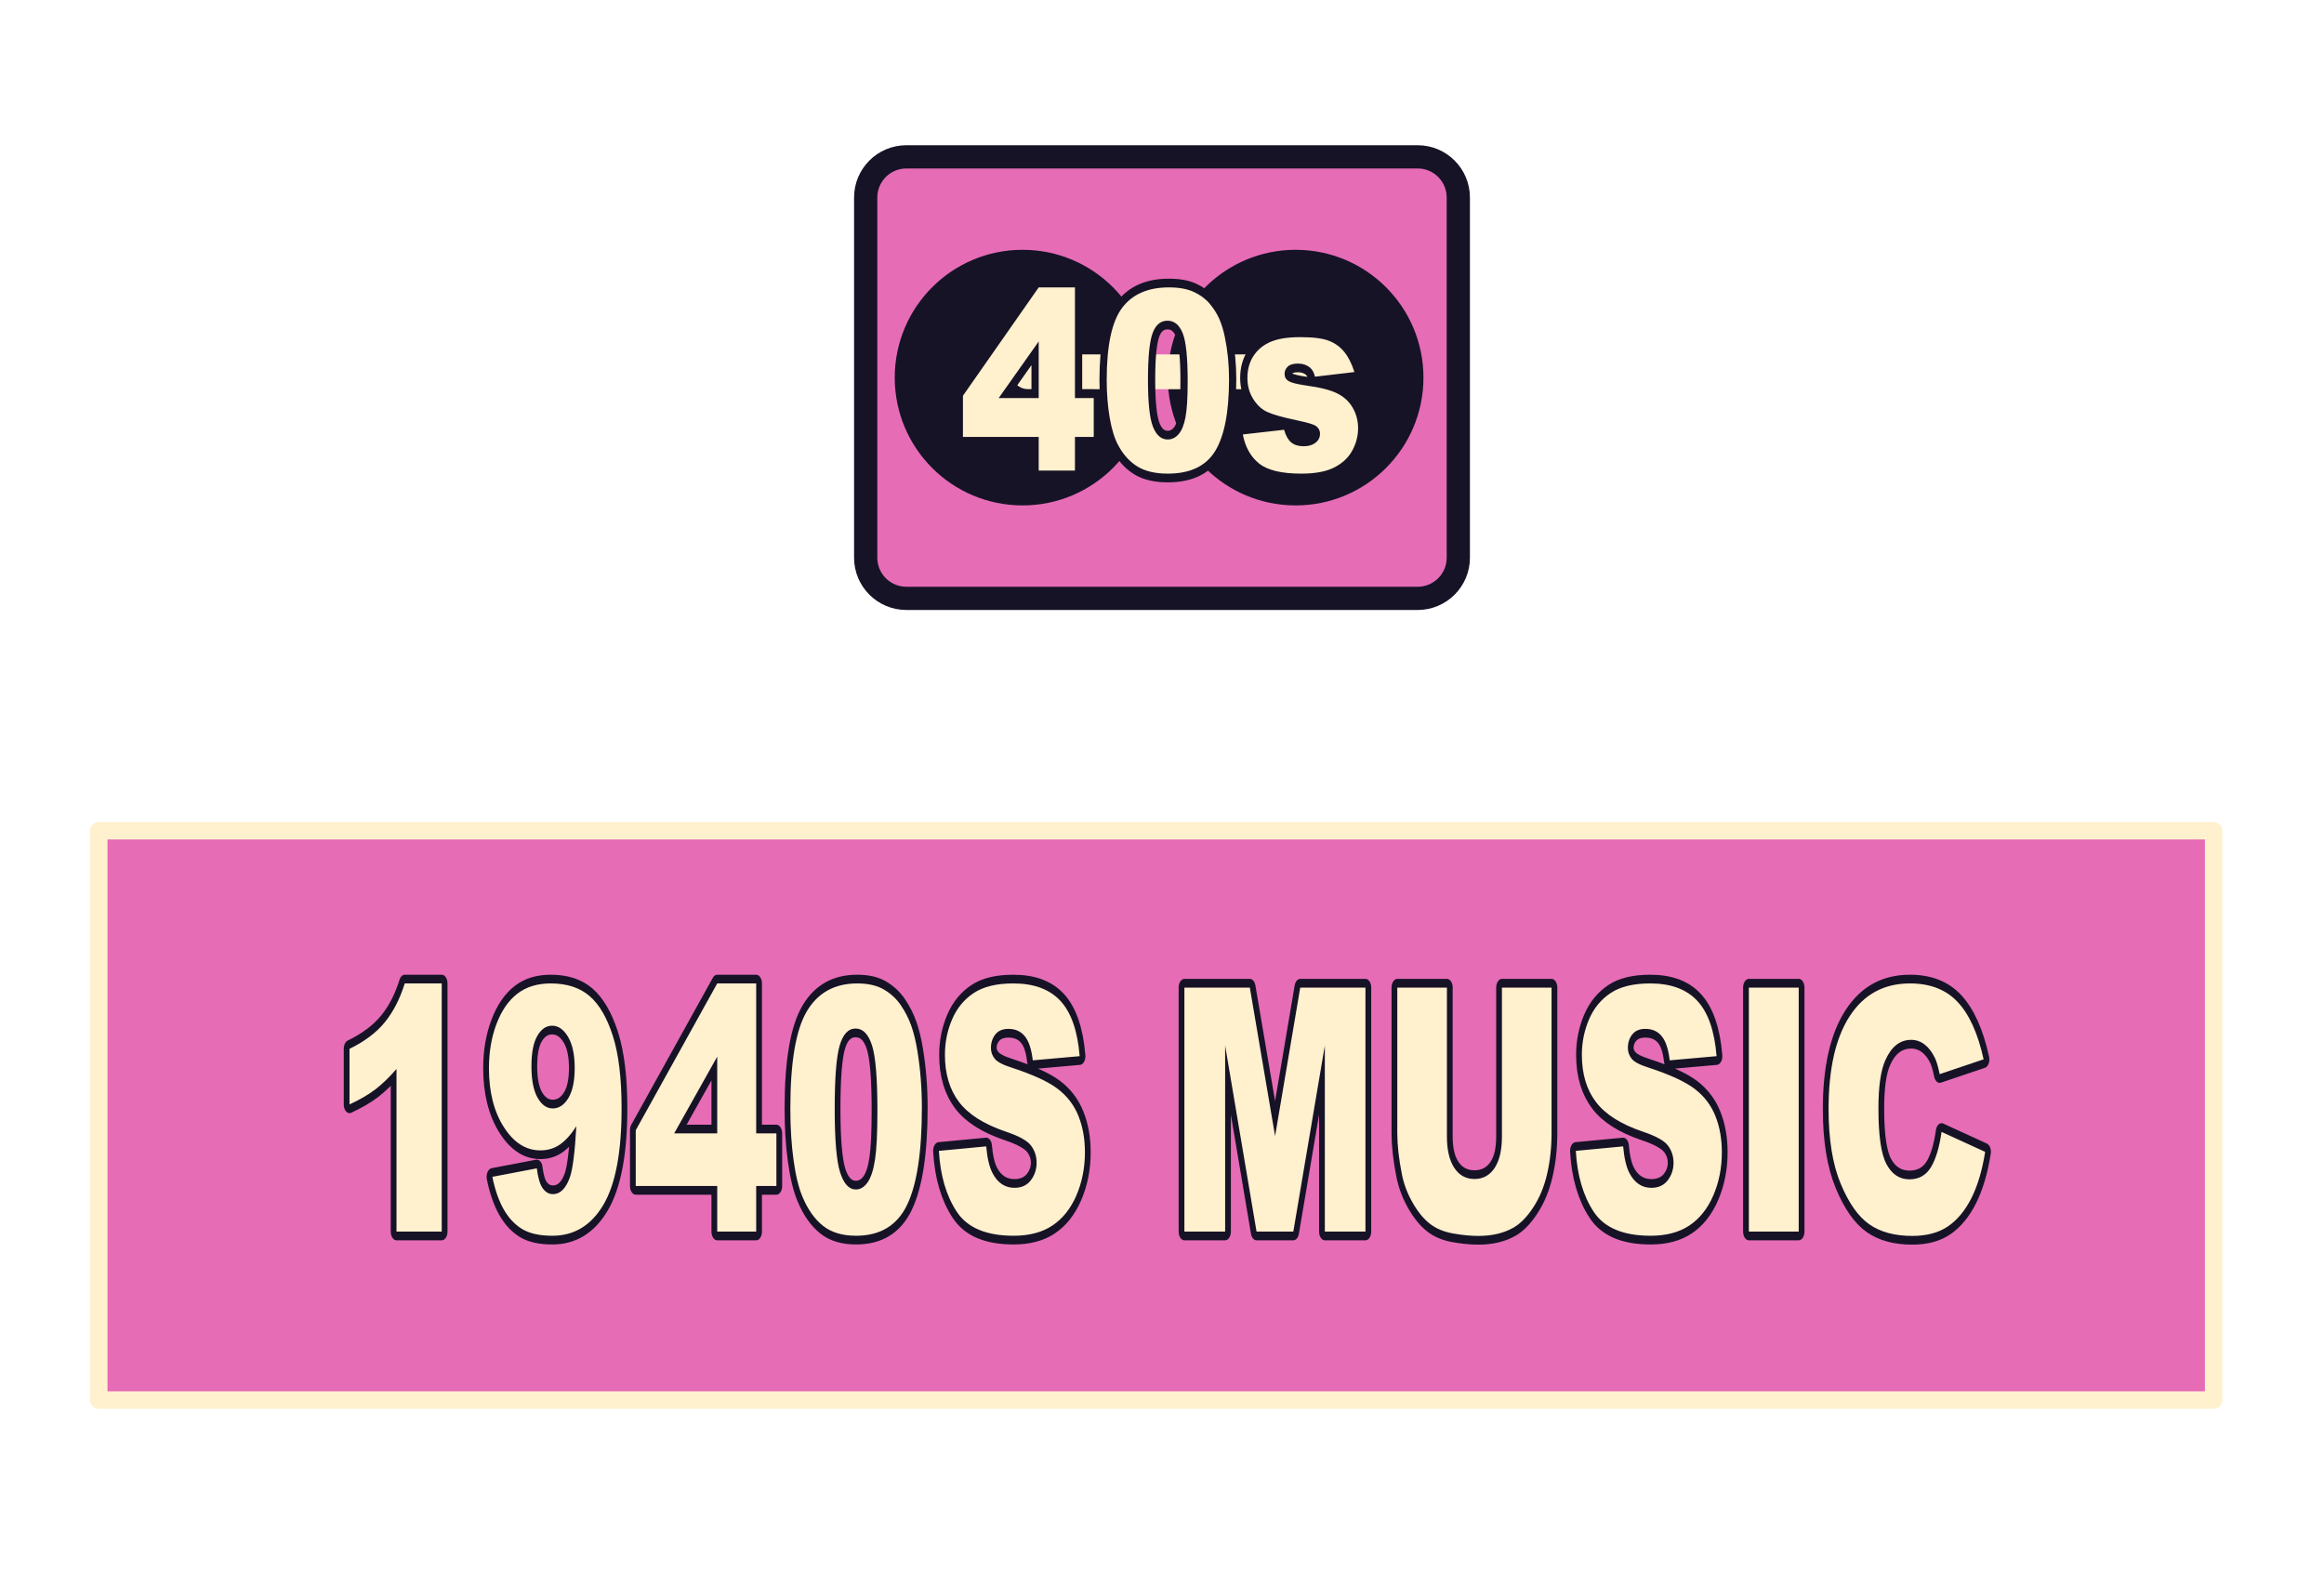
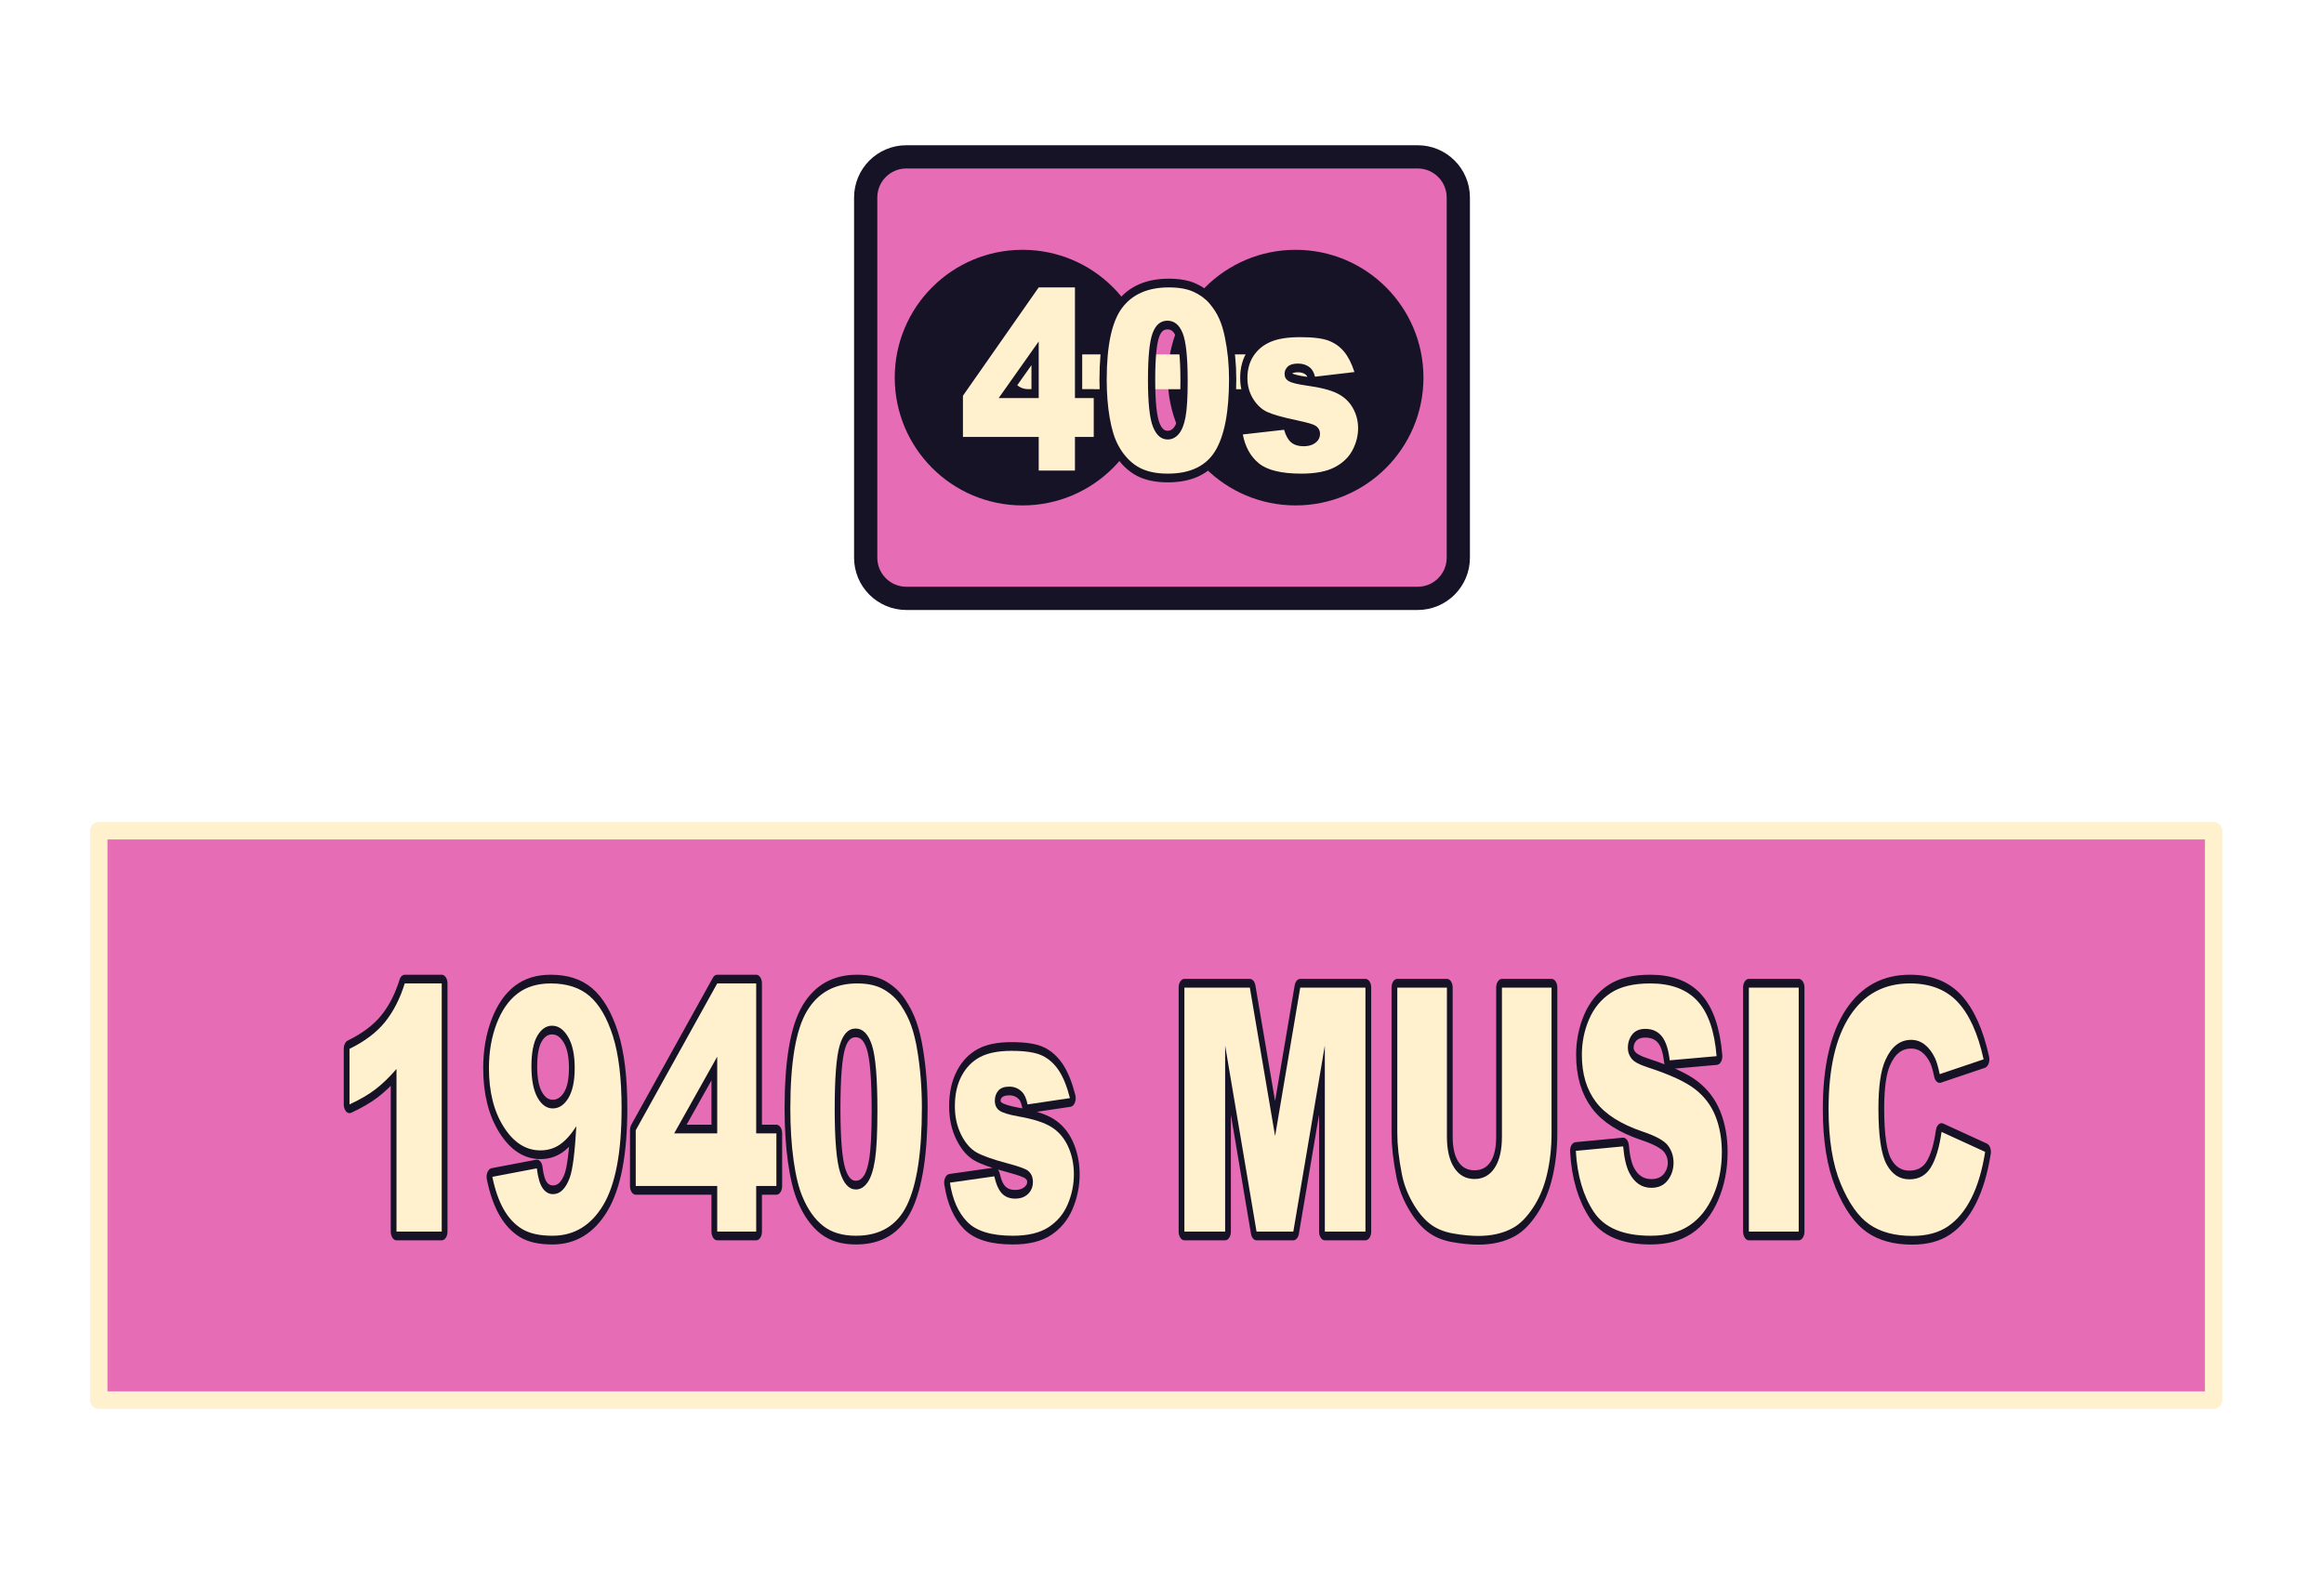
<svg xmlns="http://www.w3.org/2000/svg" viewBox="0 0 400 270" width="400" height="270">
  <g transform="translate(136 2)">
    <rect x="13" y="25" width="102" height="76" rx="7" fill="#E66CB6" stroke="#161327" stroke-width="4" />
    <circle cx="40" cy="63" r="20" fill="#161327" stroke="#161327" stroke-width="4" />
    <circle cx="87" cy="63" r="20" fill="#161327" stroke="#161327" stroke-width="4" />
    <path d="M41 62h46" fill="none" stroke="#FFF0CE" stroke-width="6" stroke-linejoin="round" stroke-linecap="round" />
    <g transform="translate(29.0 79) scale(0.01757469 -0.02114598)">
      <path d="M784 274H42V609L784 1491H1139V590H1323V274H1139V0H784ZM784 590V1051L392 590ZM1450 739Q1450 1157 1600.5 1324.0Q1751 1491 2059 1491Q2207 1491 2302.0 1454.5Q2397 1418 2457.0 1359.5Q2517 1301 2551.5 1236.5Q2586 1172 2607 1086Q2648 922 2648 744Q2648 345 2513.0 160.0Q2378 -25 2048 -25Q1863 -25 1749.0 34.0Q1635 93 1562 207Q1509 288 1479.5 428.5Q1450 569 1450 739ZM1854 738Q1854 458 1903.5 355.5Q1953 253 2047 253Q2109 253 2154.5 296.5Q2200 340 2221.5 434.0Q2243 528 2243 727Q2243 1019 2193.5 1119.5Q2144 1220 2045 1220Q1944 1220 1899.0 1117.5Q1854 1015 1854 738ZM2783 294 3187 332Q3212 260 3257.0 229.0Q3302 198 3377 198Q3459 198 3504 233Q3539 259 3539 298Q3539 342 3493 366Q3460 383 3318 408Q3106 445 3023.5 476.5Q2941 508 2884.5 583.0Q2828 658 2828 754Q2828 859 2889.0 935.0Q2950 1011 3057.0 1048.5Q3164 1086 3344 1086Q3534 1086 3624.5 1057.0Q3715 1028 3775.5 967.0Q3836 906 3876 802L3490 764Q3475 815 3440 839Q3392 871 3324 871Q3255 871 3223.5 846.5Q3192 822 3192 787Q3192 748 3232 728Q3272 708 3406 692Q3609 669 3708.0 628.0Q3807 587 3859.5 511.0Q3912 435 3912 344Q3912 252 3856.5 165.0Q3801 78 3681.5 26.5Q3562 -25 3356 -25Q3065 -25 2941.5 58.0Q2818 141 2783 294Z" fill="none" stroke="#161327" stroke-width="141.871" stroke-linejoin="round" />
      <path d="M784 274H42V609L784 1491H1139V590H1323V274H1139V0H784ZM784 590V1051L392 590ZM1450 739Q1450 1157 1600.5 1324.0Q1751 1491 2059 1491Q2207 1491 2302.0 1454.5Q2397 1418 2457.0 1359.5Q2517 1301 2551.5 1236.5Q2586 1172 2607 1086Q2648 922 2648 744Q2648 345 2513.0 160.0Q2378 -25 2048 -25Q1863 -25 1749.0 34.0Q1635 93 1562 207Q1509 288 1479.5 428.5Q1450 569 1450 739ZM1854 738Q1854 458 1903.5 355.5Q1953 253 2047 253Q2109 253 2154.5 296.5Q2200 340 2221.5 434.0Q2243 528 2243 727Q2243 1019 2193.5 1119.5Q2144 1220 2045 1220Q1944 1220 1899.0 1117.5Q1854 1015 1854 738ZM2783 294 3187 332Q3212 260 3257.0 229.0Q3302 198 3377 198Q3459 198 3504 233Q3539 259 3539 298Q3539 342 3493 366Q3460 383 3318 408Q3106 445 3023.5 476.5Q2941 508 2884.5 583.0Q2828 658 2828 754Q2828 859 2889.0 935.0Q2950 1011 3057.0 1048.5Q3164 1086 3344 1086Q3534 1086 3624.5 1057.0Q3715 1028 3775.5 967.0Q3836 906 3876 802L3490 764Q3475 815 3440 839Q3392 871 3324 871Q3255 871 3223.5 846.5Q3192 822 3192 787Q3192 748 3232 728Q3272 708 3406 692Q3609 669 3708.0 628.0Q3807 587 3859.5 511.0Q3912 435 3912 344Q3912 252 3856.5 165.0Q3801 78 3681.5 26.5Q3562 -25 3356 -25Q3065 -25 2941.5 58.0Q2818 141 2783 294Z" fill="#FFF0CE" />
    </g>
  </g>
  <path d="M17 143h364v98H17Z" fill="#E66CB6" stroke="#FFF0CE" stroke-width="3" stroke-linejoin="round" stroke-linecap="round" />
  <g transform="translate(57.0 212) scale(0.01889785 -0.02864939)">
-     <path d="M1007 1491V0H595V977Q495 901 401.5 854.0Q308 807 167 764V1098Q375 1165 490.0 1259.0Q605 1353 670 1491ZM1468 329 1873 380Q1889 295 1927.0 260.0Q1965 225 2020 225Q2118 225 2173 324Q2213 397 2233 633Q2160 558 2083.0 523.0Q2006 488 1905 488Q1708 488 1572.5 628.0Q1437 768 1437 982Q1437 1128 1506.0 1248.0Q1575 1368 1696.0 1429.5Q1817 1491 2000 1491Q2220 1491 2353.0 1415.5Q2486 1340 2565.5 1175.5Q2645 1011 2645 741Q2645 344 2478.0 159.5Q2311 -25 2015 -25Q1840 -25 1739.0 15.5Q1638 56 1571.0 134.0Q1504 212 1468 329ZM2218 983Q2218 1102 2158.0 1169.5Q2098 1237 2012 1237Q1931 1237 1877.5 1176.0Q1824 1115 1824 993Q1824 870 1879.5 805.0Q1935 740 2018 740Q2104 740 2161.0 803.0Q2218 866 2218 983ZM3516 274H2774V609L3516 1491H3871V590H4055V274H3871V0H3516ZM3516 590V1051L3124 590ZM4182 739Q4182 1157 4332.5 1324.0Q4483 1491 4791 1491Q4939 1491 5034.0 1454.5Q5129 1418 5189.0 1359.5Q5249 1301 5283.5 1236.5Q5318 1172 5339 1086Q5380 922 5380 744Q5380 345 5245.0 160.0Q5110 -25 4780 -25Q4595 -25 4481.0 34.0Q4367 93 4294 207Q4241 288 4211.5 428.5Q4182 569 4182 739ZM4586 738Q4586 458 4635.5 355.5Q4685 253 4779 253Q4841 253 4886.5 296.5Q4932 340 4953.5 434.0Q4975 528 4975 727Q4975 1019 4925.5 1119.5Q4876 1220 4777 1220Q4676 1220 4631.0 1117.5Q4586 1015 4586 738ZM5535 485 5966 512Q5980 407 6023 352Q6093 263 6223 263Q6320 263 6372.5 308.5Q6425 354 6425 414Q6425 471 6375 516Q6325 561 6143 601Q5845 668 5718 779Q5590 890 5590 1062Q5590 1175 5655.5 1275.5Q5721 1376 5852.5 1433.5Q5984 1491 6213 1491Q6494 1491 6641.5 1386.5Q6789 1282 6817 1054L6390 1029Q6373 1128 6318.5 1173.0Q6264 1218 6168 1218Q6089 1218 6049.0 1184.5Q6009 1151 6009 1103Q6009 1068 6042 1040Q6074 1011 6194 986Q6491 922 6619.5 856.5Q6748 791 6806.5 694.0Q6865 597 6865 477Q6865 336 6787.0 217.0Q6709 98 6569.0 36.5Q6429 -25 6216 -25Q5842 -25 5698.0 119.0Q5554 263 5535 485ZM7771 1466H8367L8597 574L8826 1466H9420V0H9050V1118L8763 0H8428L8142 1118V0H7771ZM10663 1466H11115V592Q11115 462 11074.5 346.5Q11034 231 10947.5 144.5Q10861 58 10766 23Q10634 -26 10449 -26Q10342 -26 10215.5 -11.0Q10089 4 10004.0 48.5Q9919 93 9848.5 175.0Q9778 257 9752 344Q9710 484 9710 592V1466H10162V571Q10162 451 10228.5 383.5Q10295 316 10413 316Q10530 316 10596.5 382.5Q10663 449 10663 571ZM11336 485 11767 512Q11781 407 11824 352Q11894 263 12024 263Q12121 263 12173.5 308.5Q12226 354 12226 414Q12226 471 12176 516Q12126 561 11944 601Q11646 668 11519 779Q11391 890 11391 1062Q11391 1175 11456.5 1275.5Q11522 1376 11653.5 1433.5Q11785 1491 12014 1491Q12295 1491 12442.5 1386.5Q12590 1282 12618 1054L12191 1029Q12174 1128 12119.5 1173.0Q12065 1218 11969 1218Q11890 1218 11850.0 1184.5Q11810 1151 11810 1103Q11810 1068 11843 1040Q11875 1011 11995 986Q12292 922 12420.5 856.5Q12549 791 12607.5 694.0Q12666 597 12666 477Q12666 336 12588.0 217.0Q12510 98 12370.0 36.5Q12230 -25 12017 -25Q11643 -25 11499.0 119.0Q11355 263 11336 485ZM12912 1466H13366V0H12912ZM14667 599 15064 479Q15024 312 14938.0 200.0Q14852 88 14724.5 31.0Q14597 -26 14400 -26Q14161 -26 14009.5 43.5Q13858 113 13748.0 288.0Q13638 463 13638 736Q13638 1100 13831.5 1295.5Q14025 1491 14379 1491Q14656 1491 14814.5 1379.0Q14973 1267 15050 1035L14650 946Q14629 1013 14606 1044Q14568 1096 14513.0 1124.0Q14458 1152 14390 1152Q14236 1152 14154 1028Q14092 936 14092 739Q14092 495 14166.0 404.5Q14240 314 14374 314Q14504 314 14570.5 387.0Q14637 460 14667 599Z" fill="none" stroke="#161327" stroke-width="104.714" stroke-linejoin="round" />
-     <path d="M1007 1491V0H595V977Q495 901 401.5 854.0Q308 807 167 764V1098Q375 1165 490.0 1259.0Q605 1353 670 1491ZM1468 329 1873 380Q1889 295 1927.0 260.0Q1965 225 2020 225Q2118 225 2173 324Q2213 397 2233 633Q2160 558 2083.0 523.0Q2006 488 1905 488Q1708 488 1572.5 628.0Q1437 768 1437 982Q1437 1128 1506.0 1248.0Q1575 1368 1696.0 1429.5Q1817 1491 2000 1491Q2220 1491 2353.0 1415.5Q2486 1340 2565.5 1175.5Q2645 1011 2645 741Q2645 344 2478.0 159.5Q2311 -25 2015 -25Q1840 -25 1739.0 15.5Q1638 56 1571.0 134.0Q1504 212 1468 329ZM2218 983Q2218 1102 2158.0 1169.5Q2098 1237 2012 1237Q1931 1237 1877.5 1176.0Q1824 1115 1824 993Q1824 870 1879.5 805.0Q1935 740 2018 740Q2104 740 2161.0 803.0Q2218 866 2218 983ZM3516 274H2774V609L3516 1491H3871V590H4055V274H3871V0H3516ZM3516 590V1051L3124 590ZM4182 739Q4182 1157 4332.5 1324.0Q4483 1491 4791 1491Q4939 1491 5034.0 1454.5Q5129 1418 5189.0 1359.5Q5249 1301 5283.5 1236.5Q5318 1172 5339 1086Q5380 922 5380 744Q5380 345 5245.0 160.0Q5110 -25 4780 -25Q4595 -25 4481.0 34.0Q4367 93 4294 207Q4241 288 4211.5 428.5Q4182 569 4182 739ZM4586 738Q4586 458 4635.5 355.5Q4685 253 4779 253Q4841 253 4886.5 296.5Q4932 340 4953.5 434.0Q4975 528 4975 727Q4975 1019 4925.5 1119.5Q4876 1220 4777 1220Q4676 1220 4631.0 1117.5Q4586 1015 4586 738ZM5535 485 5966 512Q5980 407 6023 352Q6093 263 6223 263Q6320 263 6372.5 308.5Q6425 354 6425 414Q6425 471 6375 516Q6325 561 6143 601Q5845 668 5718 779Q5590 890 5590 1062Q5590 1175 5655.5 1275.5Q5721 1376 5852.5 1433.5Q5984 1491 6213 1491Q6494 1491 6641.5 1386.5Q6789 1282 6817 1054L6390 1029Q6373 1128 6318.5 1173.0Q6264 1218 6168 1218Q6089 1218 6049.0 1184.5Q6009 1151 6009 1103Q6009 1068 6042 1040Q6074 1011 6194 986Q6491 922 6619.5 856.5Q6748 791 6806.5 694.0Q6865 597 6865 477Q6865 336 6787.0 217.0Q6709 98 6569.0 36.5Q6429 -25 6216 -25Q5842 -25 5698.0 119.0Q5554 263 5535 485ZM7771 1466H8367L8597 574L8826 1466H9420V0H9050V1118L8763 0H8428L8142 1118V0H7771ZM10663 1466H11115V592Q11115 462 11074.5 346.5Q11034 231 10947.5 144.5Q10861 58 10766 23Q10634 -26 10449 -26Q10342 -26 10215.5 -11.0Q10089 4 10004.0 48.5Q9919 93 9848.5 175.0Q9778 257 9752 344Q9710 484 9710 592V1466H10162V571Q10162 451 10228.5 383.5Q10295 316 10413 316Q10530 316 10596.5 382.5Q10663 449 10663 571ZM11336 485 11767 512Q11781 407 11824 352Q11894 263 12024 263Q12121 263 12173.5 308.5Q12226 354 12226 414Q12226 471 12176 516Q12126 561 11944 601Q11646 668 11519 779Q11391 890 11391 1062Q11391 1175 11456.5 1275.5Q11522 1376 11653.5 1433.5Q11785 1491 12014 1491Q12295 1491 12442.5 1386.5Q12590 1282 12618 1054L12191 1029Q12174 1128 12119.5 1173.0Q12065 1218 11969 1218Q11890 1218 11850.0 1184.5Q11810 1151 11810 1103Q11810 1068 11843 1040Q11875 1011 11995 986Q12292 922 12420.5 856.5Q12549 791 12607.5 694.0Q12666 597 12666 477Q12666 336 12588.0 217.0Q12510 98 12370.0 36.5Q12230 -25 12017 -25Q11643 -25 11499.0 119.0Q11355 263 11336 485ZM12912 1466H13366V0H12912ZM14667 599 15064 479Q15024 312 14938.0 200.0Q14852 88 14724.5 31.0Q14597 -26 14400 -26Q14161 -26 14009.5 43.5Q13858 113 13748.0 288.0Q13638 463 13638 736Q13638 1100 13831.5 1295.5Q14025 1491 14379 1491Q14656 1491 14814.5 1379.0Q14973 1267 15050 1035L14650 946Q14629 1013 14606 1044Q14568 1096 14513.0 1124.0Q14458 1152 14390 1152Q14236 1152 14154 1028Q14092 936 14092 739Q14092 495 14166.0 404.5Q14240 314 14374 314Q14504 314 14570.5 387.0Q14637 460 14667 599Z" fill="#FFF0CE" />
+     <path d="M1007 1491V0H595V977Q495 901 401.5 854.0Q308 807 167 764V1098Q375 1165 490.0 1259.0Q605 1353 670 1491ZM1468 329 1873 380Q1889 295 1927.0 260.0Q1965 225 2020 225Q2118 225 2173 324Q2213 397 2233 633Q2160 558 2083.0 523.0Q2006 488 1905 488Q1708 488 1572.5 628.0Q1437 768 1437 982Q1437 1128 1506.0 1248.0Q1575 1368 1696.0 1429.5Q1817 1491 2000 1491Q2220 1491 2353.0 1415.5Q2486 1340 2565.5 1175.5Q2645 1011 2645 741Q2645 344 2478.0 159.5Q2311 -25 2015 -25Q1840 -25 1739.0 15.5Q1638 56 1571.0 134.0Q1504 212 1468 329ZM2218 983Q2218 1102 2158.0 1169.5Q2098 1237 2012 1237Q1931 1237 1877.5 1176.0Q1824 1115 1824 993Q1824 870 1879.5 805.0Q1935 740 2018 740Q2104 740 2161.0 803.0Q2218 866 2218 983ZM3516 274H2774V609L3516 1491H3871V590H4055V274H3871V0H3516ZM3516 590V1051L3124 590ZM4182 739Q4182 1157 4332.5 1324.0Q4483 1491 4791 1491Q4939 1491 5034.0 1454.5Q5129 1418 5189.0 1359.5Q5249 1301 5283.5 1236.5Q5318 1172 5339 1086Q5380 922 5380 744Q5380 345 5245.0 160.0Q5110 -25 4780 -25Q4595 -25 4481.0 34.0Q4367 93 4294 207Q4241 288 4211.5 428.5Q4182 569 4182 739ZM4586 738Q4586 458 4635.5 355.5Q4685 253 4779 253Q4841 253 4886.5 296.5Q4932 340 4953.5 434.0Q4975 528 4975 727Q4975 1019 4925.5 1119.5Q4876 1220 4777 1220Q4676 1220 4631.0 1117.5Q4586 1015 4586 738ZM7771 1466H8367L8597 574L8826 1466H9420V0H9050V1118L8763 0H8428L8142 1118V0H7771ZM10663 1466H11115V592Q11115 462 11074.5 346.5Q11034 231 10947.5 144.5Q10861 58 10766 23Q10634 -26 10449 -26Q10342 -26 10215.5 -11.0Q10089 4 10004.0 48.5Q9919 93 9848.5 175.0Q9778 257 9752 344Q9710 484 9710 592V1466H10162V571Q10162 451 10228.5 383.5Q10295 316 10413 316Q10530 316 10596.5 382.5Q10663 449 10663 571ZM11336 485 11767 512Q11781 407 11824 352Q11894 263 12024 263Q12121 263 12173.5 308.5Q12226 354 12226 414Q12226 471 12176 516Q12126 561 11944 601Q11646 668 11519 779Q11391 890 11391 1062Q11391 1175 11456.5 1275.5Q11522 1376 11653.5 1433.5Q11785 1491 12014 1491Q12295 1491 12442.5 1386.5Q12590 1282 12618 1054L12191 1029Q12174 1128 12119.5 1173.0Q12065 1218 11969 1218Q11890 1218 11850.0 1184.5Q11810 1151 11810 1103Q11810 1068 11843 1040Q11875 1011 11995 986Q12292 922 12420.5 856.5Q12549 791 12607.5 694.0Q12666 597 12666 477Q12666 336 12588.0 217.0Q12510 98 12370.0 36.5Q12230 -25 12017 -25Q11643 -25 11499.0 119.0Q11355 263 11336 485ZM12912 1466H13366V0H12912ZM14667 599 15064 479Q15024 312 14938.0 200.0Q14852 88 14724.5 31.0Q14597 -26 14400 -26Q14161 -26 14009.5 43.5Q13858 113 13748.0 288.0Q13638 463 13638 736Q13638 1100 13831.5 1295.5Q14025 1491 14379 1491Q14656 1491 14814.5 1379.0Q14973 1267 15050 1035L14650 946Q14629 1013 14606 1044Q14568 1096 14513.0 1124.0Q14458 1152 14390 1152Q14236 1152 14154 1028Q14092 936 14092 739Q14092 495 14166.0 404.5Q14240 314 14374 314Q14504 314 14570.5 387.0Q14637 460 14667 599Z" fill="none" stroke="#161327" stroke-width="104.714" stroke-linejoin="round" />
+     <path d="M2783 294 3187 332Q3212 260 3257.0 229.0Q3302 198 3377 198Q3459 198 3504 233Q3539 259 3539 298Q3539 342 3493 366Q3460 383 3318 408Q3106 445 3023.5 476.5Q2941 508 2884.5 583.0Q2828 658 2828 754Q2828 859 2889.0 935.0Q2950 1011 3057.0 1048.5Q3164 1086 3344 1086Q3534 1086 3624.5 1057.0Q3715 1028 3775.5 967.0Q3836 906 3876 802L3490 764Q3475 815 3440 839Q3392 871 3324 871Q3255 871 3223.5 846.5Q3192 822 3192 787Q3192 748 3232 728Q3272 708 3406 692Q3609 669 3708.0 628.0Q3807 587 3859.5 511.0Q3912 435 3912 344Q3912 252 3856.5 165.0Q3801 78 3681.5 26.5Q3562 -25 3356 -25Q3065 -25 2941.5 58.0Q2818 141 2783 294Z" fill="none" stroke="#161327" stroke-width="104.714" stroke-linejoin="round" transform="translate(2852.5 0)" />
+     <path d="M1007 1491V0H595V977Q495 901 401.5 854.0Q308 807 167 764V1098Q375 1165 490.0 1259.0Q605 1353 670 1491ZM1468 329 1873 380Q1889 295 1927.0 260.0Q1965 225 2020 225Q2118 225 2173 324Q2213 397 2233 633Q2160 558 2083.0 523.0Q2006 488 1905 488Q1708 488 1572.5 628.0Q1437 768 1437 982Q1437 1128 1506.0 1248.0Q1575 1368 1696.0 1429.5Q1817 1491 2000 1491Q2220 1491 2353.0 1415.5Q2486 1340 2565.5 1175.5Q2645 1011 2645 741Q2645 344 2478.0 159.5Q2311 -25 2015 -25Q1840 -25 1739.0 15.5Q1638 56 1571.0 134.0Q1504 212 1468 329ZM2218 983Q2218 1102 2158.0 1169.5Q2098 1237 2012 1237Q1931 1237 1877.5 1176.0Q1824 1115 1824 993Q1824 870 1879.5 805.0Q1935 740 2018 740Q2104 740 2161.0 803.0Q2218 866 2218 983ZM3516 274H2774V609L3516 1491H3871V590H4055V274H3871V0H3516ZM3516 590V1051L3124 590ZM4182 739Q4182 1157 4332.5 1324.0Q4483 1491 4791 1491Q4939 1491 5034.0 1454.5Q5129 1418 5189.0 1359.5Q5249 1301 5283.5 1236.5Q5318 1172 5339 1086Q5380 922 5380 744Q5380 345 5245.0 160.0Q5110 -25 4780 -25Q4595 -25 4481.0 34.0Q4367 93 4294 207Q4241 288 4211.5 428.5Q4182 569 4182 739ZM4586 738Q4586 458 4635.5 355.5Q4685 253 4779 253Q4841 253 4886.5 296.5Q4932 340 4953.5 434.0Q4975 528 4975 727Q4975 1019 4925.5 1119.5Q4876 1220 4777 1220Q4676 1220 4631.0 1117.5Q4586 1015 4586 738ZM7771 1466H8367L8597 574L8826 1466H9420V0H9050V1118L8763 0H8428L8142 1118V0H7771ZM10663 1466H11115V592Q11115 462 11074.5 346.5Q11034 231 10947.5 144.5Q10861 58 10766 23Q10634 -26 10449 -26Q10342 -26 10215.5 -11.0Q10089 4 10004.0 48.5Q9919 93 9848.5 175.0Q9778 257 9752 344Q9710 484 9710 592V1466H10162V571Q10162 451 10228.5 383.5Q10295 316 10413 316Q10530 316 10596.5 382.5Q10663 449 10663 571ZM11336 485 11767 512Q11781 407 11824 352Q11894 263 12024 263Q12121 263 12173.5 308.5Q12226 354 12226 414Q12226 471 12176 516Q12126 561 11944 601Q11646 668 11519 779Q11391 890 11391 1062Q11391 1175 11456.5 1275.5Q11522 1376 11653.5 1433.5Q11785 1491 12014 1491Q12295 1491 12442.5 1386.5Q12590 1282 12618 1054L12191 1029Q12174 1128 12119.5 1173.0Q12065 1218 11969 1218Q11890 1218 11850.0 1184.5Q11810 1151 11810 1103Q11810 1068 11843 1040Q11875 1011 11995 986Q12292 922 12420.5 856.5Q12549 791 12607.5 694.0Q12666 597 12666 477Q12666 336 12588.0 217.0Q12510 98 12370.0 36.5Q12230 -25 12017 -25Q11643 -25 11499.0 119.0Q11355 263 11336 485ZM12912 1466H13366V0H12912ZM14667 599 15064 479Q15024 312 14938.0 200.0Q14852 88 14724.5 31.0Q14597 -26 14400 -26Q14161 -26 14009.5 43.5Q13858 113 13748.0 288.0Q13638 463 13638 736Q13638 1100 13831.5 1295.5Q14025 1491 14379 1491Q14656 1491 14814.5 1379.0Q14973 1267 15050 1035L14650 946Q14629 1013 14606 1044Q14568 1096 14513.0 1124.0Q14458 1152 14390 1152Q14236 1152 14154 1028Q14092 936 14092 739Q14092 495 14166.0 404.5Q14240 314 14374 314Q14504 314 14570.5 387.0Q14637 460 14667 599Z" fill="#FFF0CE" />
+     <path d="M2783 294 3187 332Q3212 260 3257.0 229.0Q3302 198 3377 198Q3459 198 3504 233Q3539 259 3539 298Q3539 342 3493 366Q3460 383 3318 408Q3106 445 3023.5 476.5Q2941 508 2884.5 583.0Q2828 658 2828 754Q2828 859 2889.0 935.0Q2950 1011 3057.0 1048.5Q3164 1086 3344 1086Q3534 1086 3624.5 1057.0Q3715 1028 3775.5 967.0Q3836 906 3876 802L3490 764Q3475 815 3440 839Q3392 871 3324 871Q3255 871 3223.5 846.5Q3192 822 3192 787Q3192 748 3232 728Q3272 708 3406 692Q3609 669 3708.0 628.0Q3807 587 3859.5 511.0Q3912 435 3912 344Q3912 252 3856.5 165.0Q3801 78 3681.5 26.5Q3562 -25 3356 -25Q3065 -25 2941.5 58.0Q2818 141 2783 294Z" fill="#FFF0CE" transform="translate(2852.5 0)" />
  </g>
</svg>
